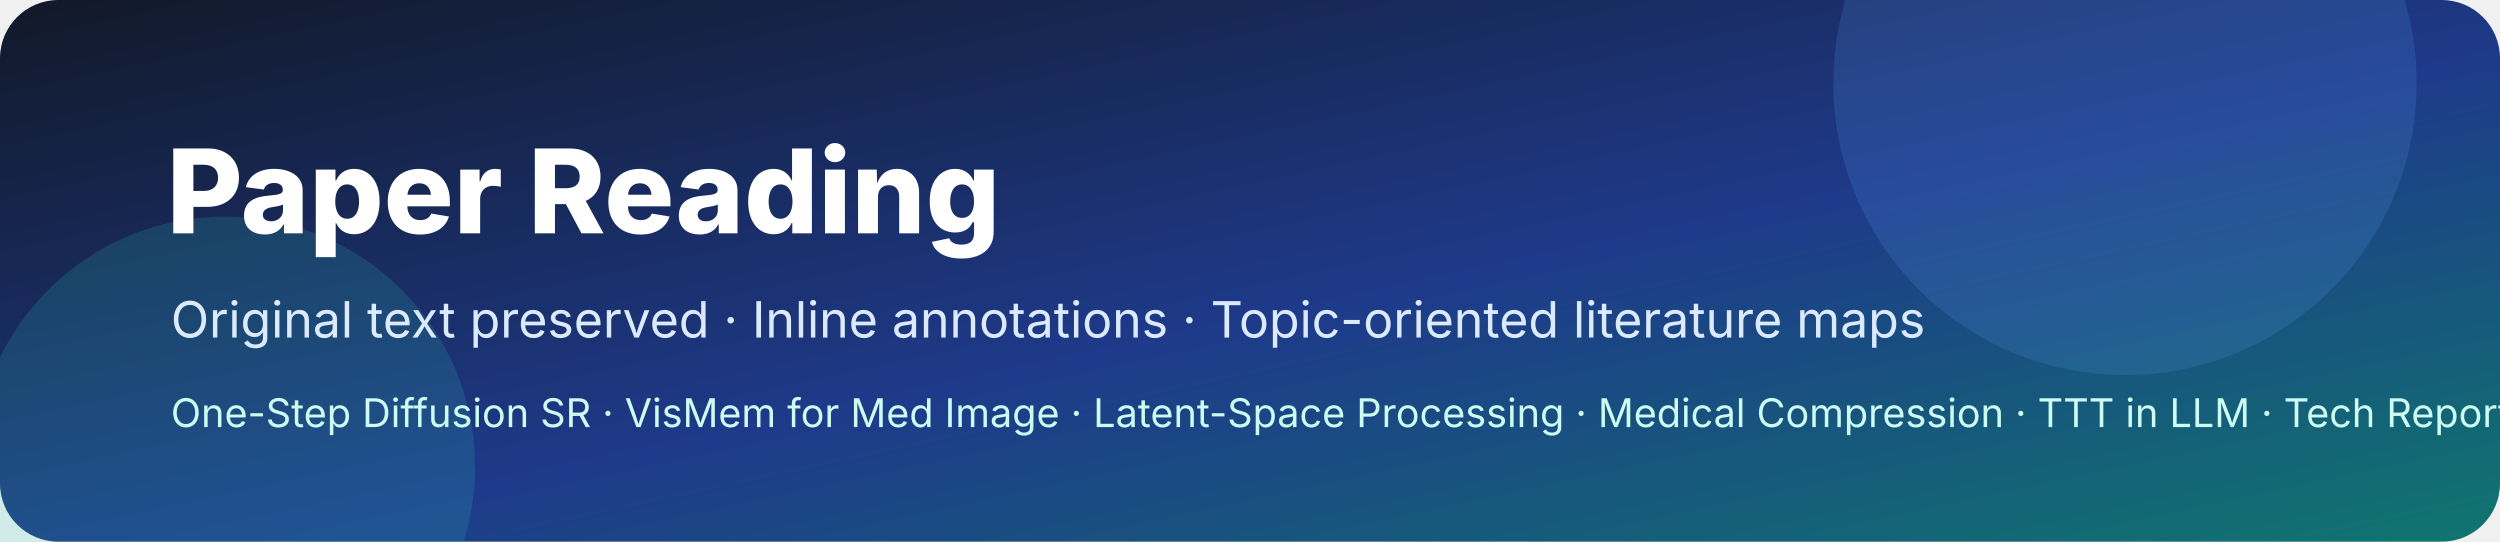
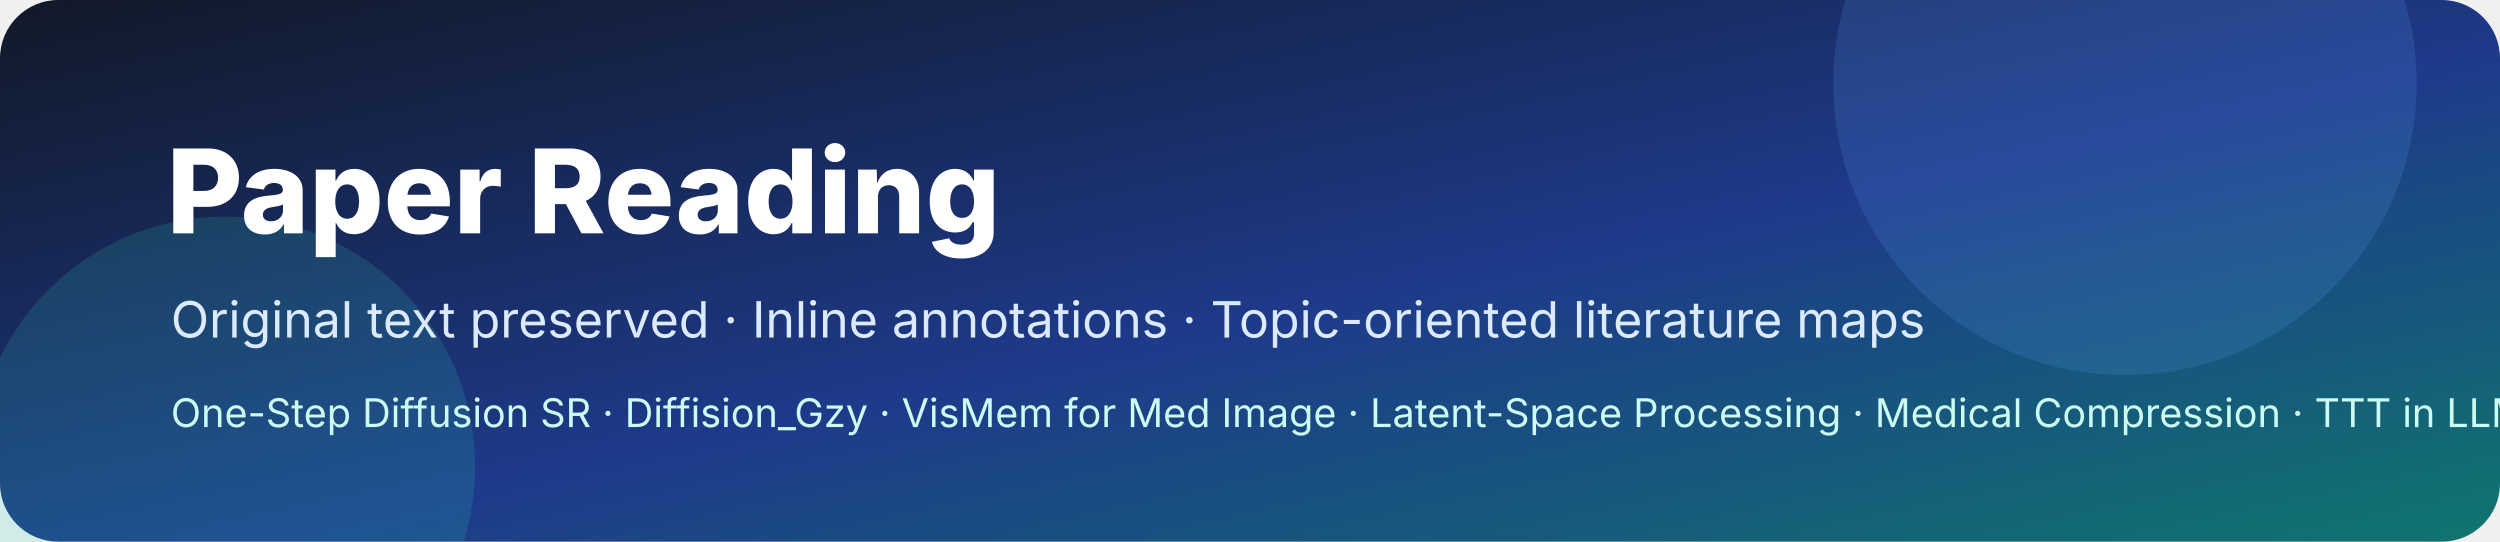
<svg xmlns="http://www.w3.org/2000/svg" width="1200" height="260" viewBox="0 0 1200 260">
  <defs>
    <linearGradient id="g" x1="0" x2="1" y1="0" y2="1">
      <stop offset="0" stop-color="#111827" />
      <stop offset="0.55" stop-color="#1e3a8a" />
      <stop offset="1" stop-color="#0f766e" />
    </linearGradient>
  </defs>
  <rect width="1200" height="260" rx="28" fill="url(#g)" />
  <circle cx="1020" cy="40" r="140" fill="#60a5fa" opacity="0.16" />
  <circle cx="108" cy="224" r="120" fill="#2dd4bf" opacity="0.16" />
  <text x="80" y="112" font-family="Inter,Segoe UI,Arial,sans-serif" font-size="56" font-weight="800" fill="#fff">Paper Reading</text>
  <text x="82" y="162" font-family="Inter,Segoe UI,Arial,sans-serif" font-size="24" fill="#dbeafe">Original text preserved · Inline annotations · Topic-oriented literature maps</text>
-   <text x="82" y="205" font-family="Inter,Segoe UI,Arial,sans-serif" font-size="19" fill="#ccfbf1">One-Step Diffusion SR · VisMem for Med Image · Latent-Space Processing · Medical Compression · TTT in LLM · Tech Reports</text>
+   <text x="82" y="205" font-family="Inter,Segoe UI,Arial,sans-serif" font-size="19" fill="#ccfbf1">One-Step Diffusion SR · Diffision_Gzy · VisMem for Med Image · Latent-Space Processing · Medical Compression · TTT in LLM · Tech Reports · Continuous Latent LM</text>
</svg>
